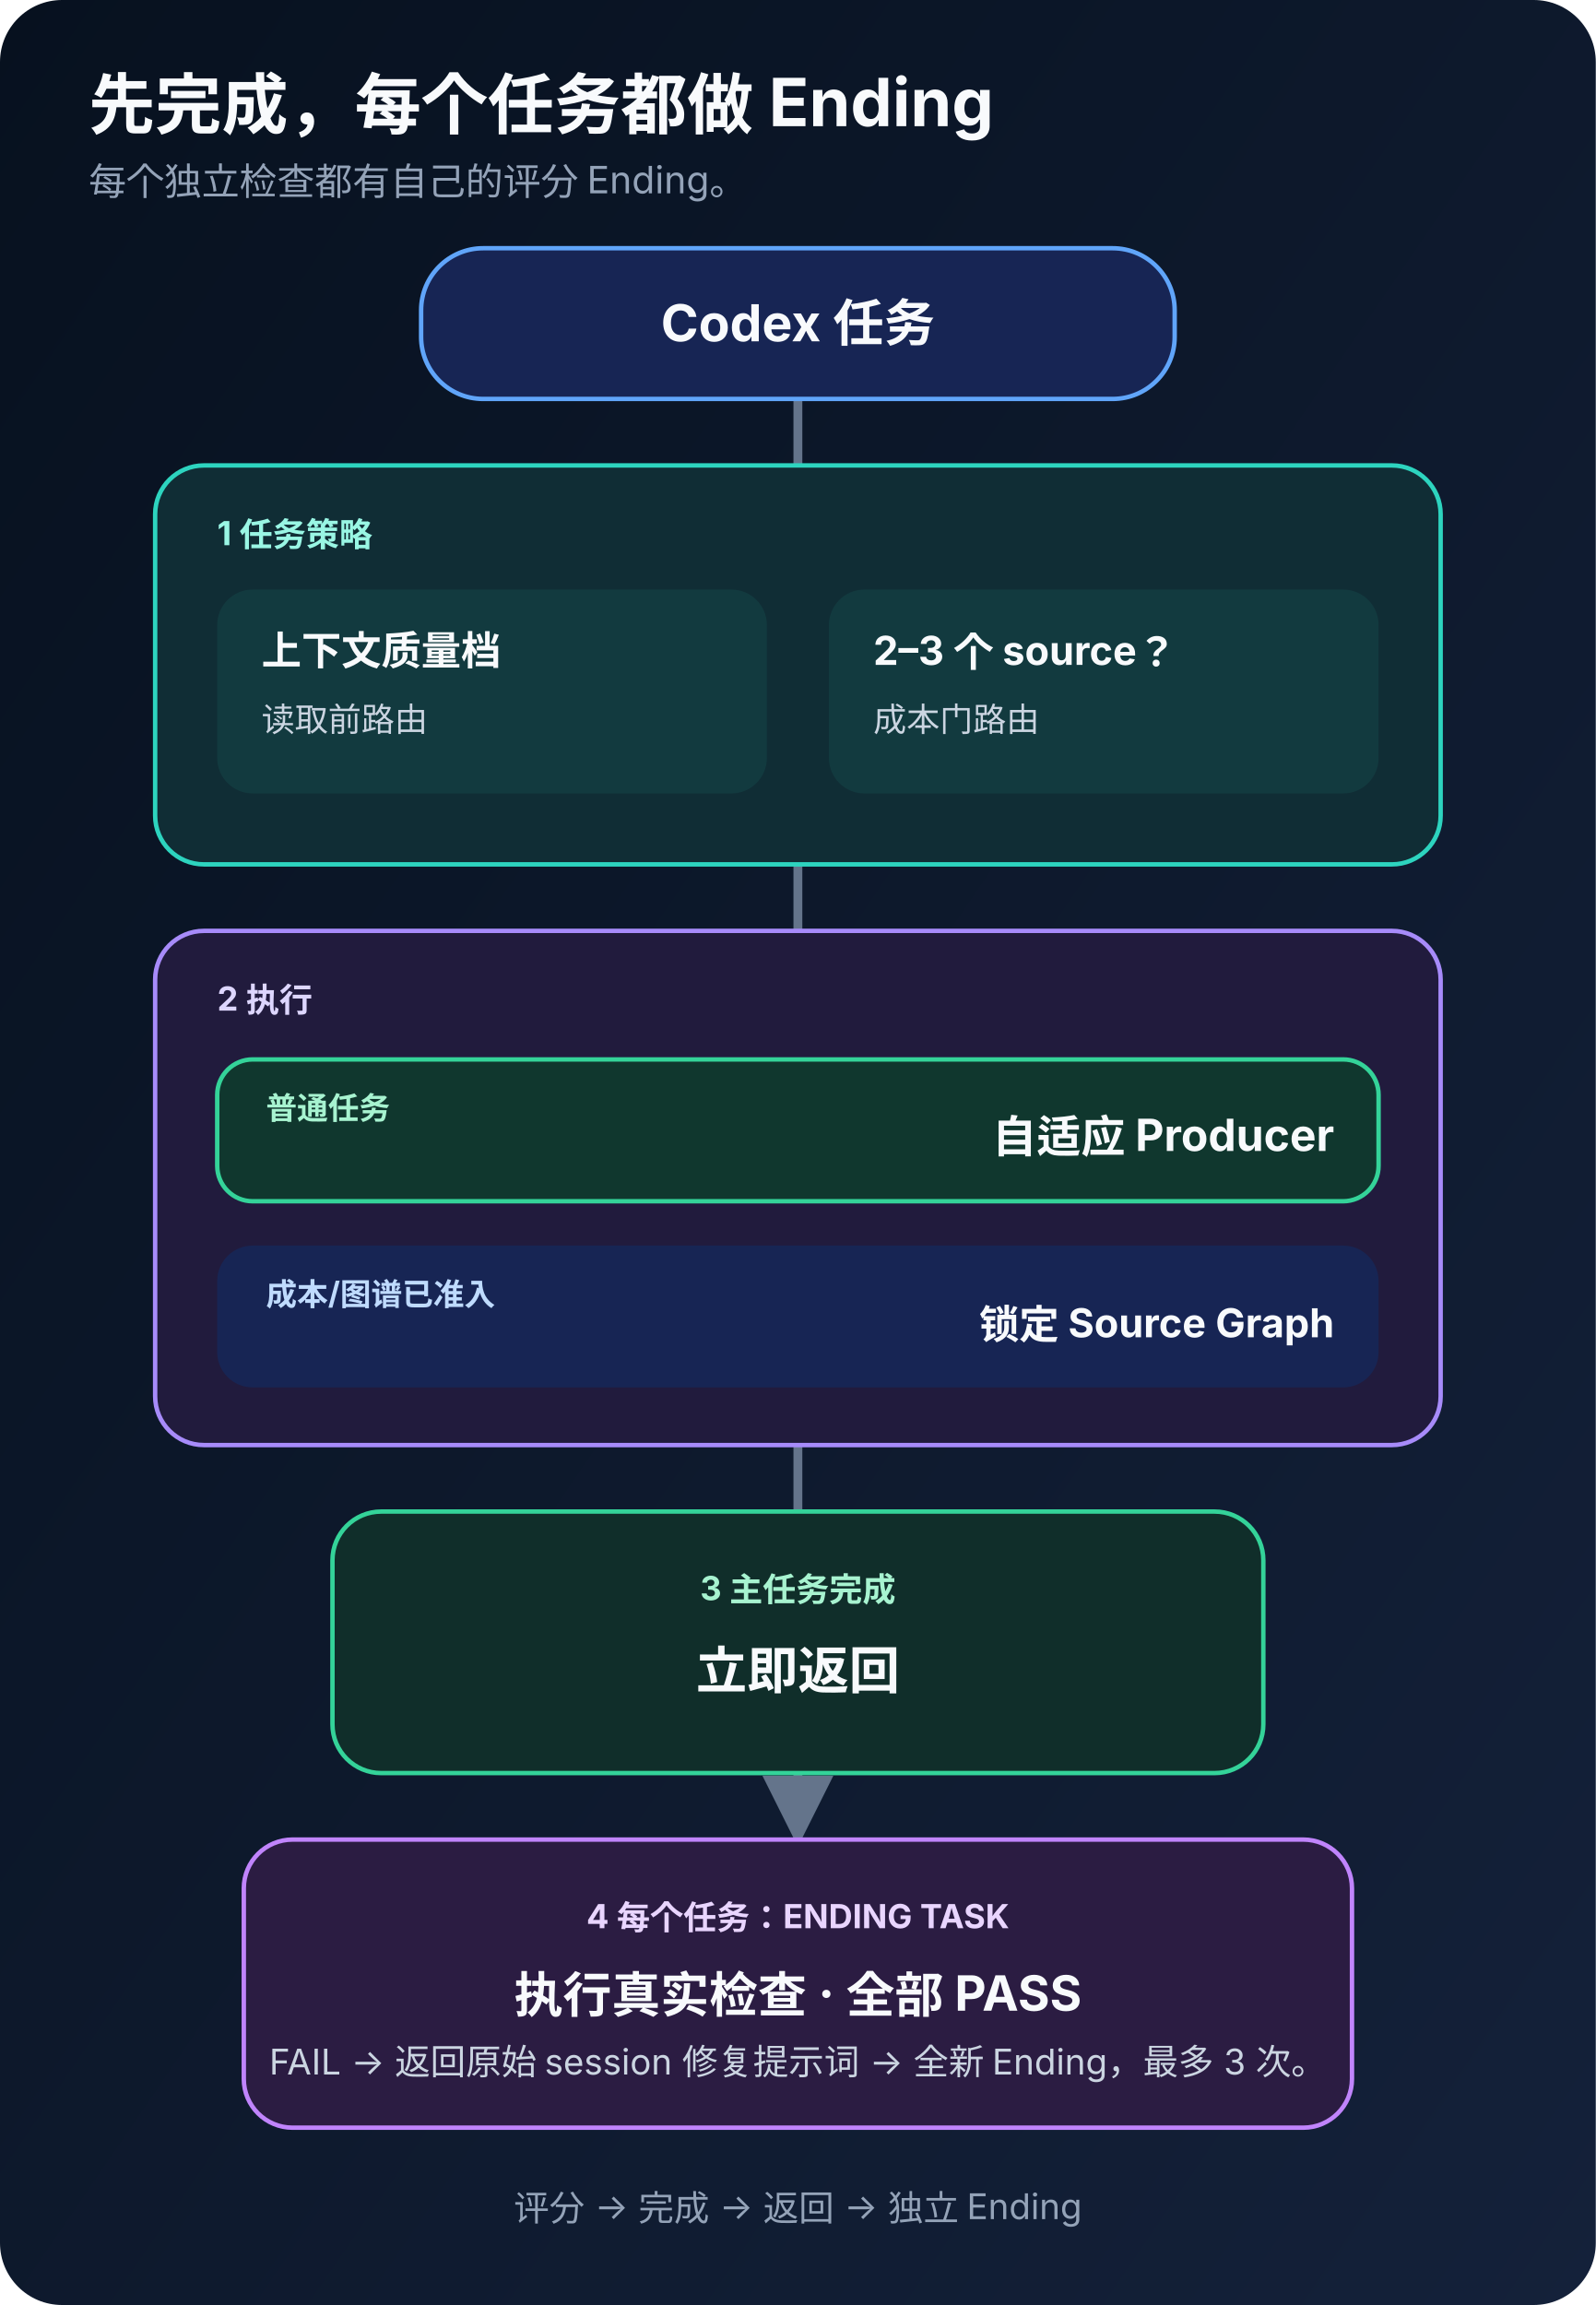
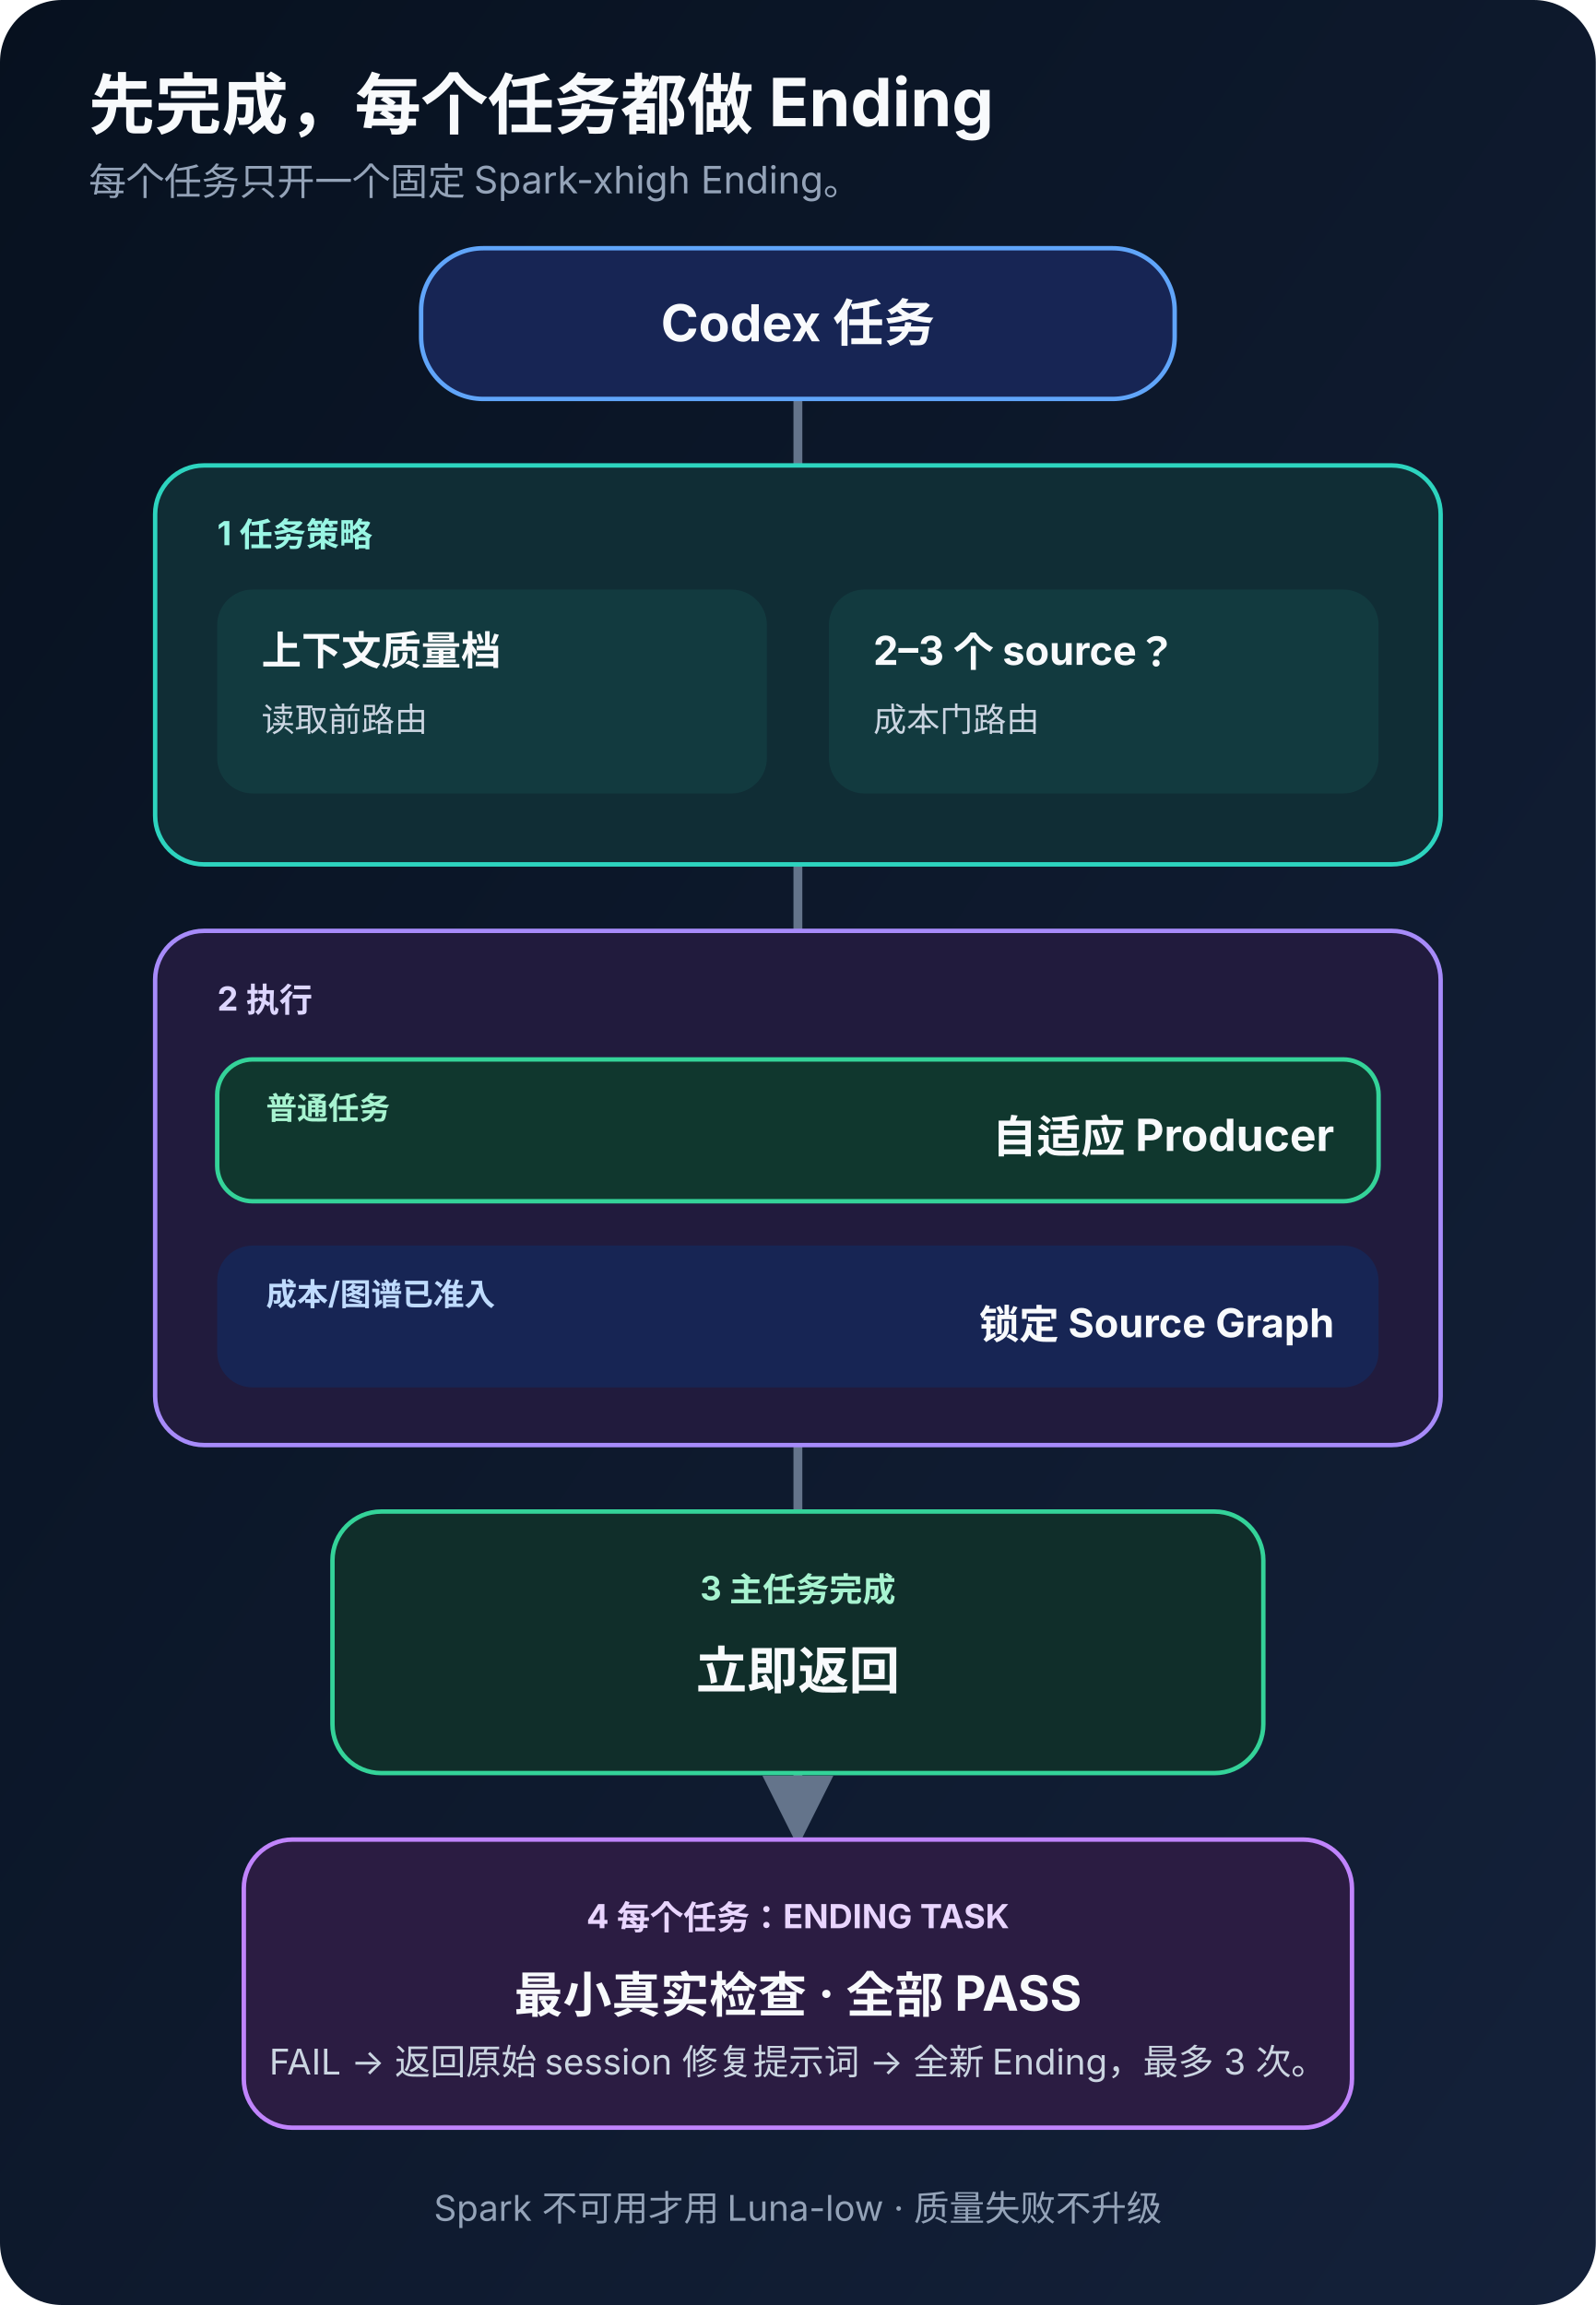
<svg xmlns="http://www.w3.org/2000/svg" width="720" height="1040" viewBox="0 0 720 1040" role="img" aria-labelledby="title desc">
  <defs>
    <linearGradient id="background" x1="0" y1="0" x2="1" y2="1">
      <stop stop-color="#07111f" />
      <stop offset="1" stop-color="#14213a" />
    </linearGradient>
    <marker id="arrow" viewBox="0 0 10 10" refX="9" refY="5" markerWidth="8" markerHeight="8" orient="auto">
      <path d="M0 0 10 5 0 10z" fill="#64748b" />
    </marker>
  </defs>
  <rect width="720" height="1040" rx="28" fill="url(#background)" />
  <text x="40" y="58" fill="#f8fafc" font-family="-apple-system,BlinkMacSystemFont,'PingFang SC','Segoe UI',sans-serif" font-size="30" font-weight="700">先完成，每个任务都做 Ending</text>
-   <text x="40" y="88" fill="#94a3b8" font-family="-apple-system,BlinkMacSystemFont,'PingFang SC','Segoe UI',sans-serif" font-size="17">每个独立检查都有自己的评分 Ending。</text>
+   <text x="40" y="88" fill="#94a3b8" font-family="-apple-system,BlinkMacSystemFont,'PingFang SC','Segoe UI',sans-serif" font-size="17">每个任务只开一个固定 Spark-xhigh Ending。</text>
  <path d="M360 180V210 M360 390V420 M360 652V682 M360 800V830" fill="none" stroke="#64748b" stroke-width="4" marker-end="url(#arrow)" />
  <rect x="190" y="112" width="340" height="68" rx="28" fill="#172554" stroke="#60a5fa" stroke-width="2" />
  <text x="360" y="154" text-anchor="middle" fill="#f8fafc" font-family="-apple-system,BlinkMacSystemFont,'PingFang SC','Segoe UI',sans-serif" font-size="23" font-weight="700">Codex 任务</text>
  <rect x="70" y="210" width="580" height="180" rx="22" fill="#102d35" stroke="#2dd4bf" stroke-width="2" />
  <text x="98" y="246" fill="#99f6e4" font-family="-apple-system,BlinkMacSystemFont,'PingFang SC','Segoe UI',sans-serif" font-size="15" font-weight="700">1  任务策略</text>
  <rect x="98" y="266" width="248" height="92" rx="16" fill="#123a3f" />
  <text x="118" y="300" fill="#f8fafc" font-family="-apple-system,BlinkMacSystemFont,'PingFang SC','Segoe UI',sans-serif" font-size="18" font-weight="700">上下文质量档</text>
  <text x="118" y="330" fill="#cbd5e1" font-family="-apple-system,BlinkMacSystemFont,'PingFang SC','Segoe UI',sans-serif" font-size="15">读取前路由</text>
  <rect x="374" y="266" width="248" height="92" rx="16" fill="#123a3f" />
  <text x="394" y="300" fill="#f8fafc" font-family="-apple-system,BlinkMacSystemFont,'PingFang SC','Segoe UI',sans-serif" font-size="18" font-weight="700">2–3 个 source？</text>
  <text x="394" y="330" fill="#cbd5e1" font-family="-apple-system,BlinkMacSystemFont,'PingFang SC','Segoe UI',sans-serif" font-size="15">成本门路由</text>
  <rect x="70" y="420" width="580" height="232" rx="22" fill="#211b3d" stroke="#a78bfa" stroke-width="2" />
  <text x="98" y="456" fill="#ddd6fe" font-family="-apple-system,BlinkMacSystemFont,'PingFang SC','Segoe UI',sans-serif" font-size="15" font-weight="700">2  执行</text>
  <rect x="98" y="478" width="524" height="64" rx="16" fill="#10372e" stroke="#34d399" stroke-width="2" />
  <text x="120" y="505" fill="#a7f3d0" font-family="-apple-system,BlinkMacSystemFont,'PingFang SC','Segoe UI',sans-serif" font-size="14" font-weight="700">普通任务</text>
  <text x="602" y="520" text-anchor="end" fill="#f8fafc" font-family="-apple-system,BlinkMacSystemFont,'PingFang SC','Segoe UI',sans-serif" font-size="20" font-weight="700">自适应 Producer</text>
  <rect x="98" y="562" width="524" height="64" rx="16" fill="#172554" />
  <text x="120" y="589" fill="#bfdbfe" font-family="-apple-system,BlinkMacSystemFont,'PingFang SC','Segoe UI',sans-serif" font-size="14" font-weight="700">成本/图谱已准入</text>
  <text x="602" y="604" text-anchor="end" fill="#f8fafc" font-family="-apple-system,BlinkMacSystemFont,'PingFang SC','Segoe UI',sans-serif" font-size="18" font-weight="700">锁定 Source Graph</text>
  <rect x="150" y="682" width="420" height="118" rx="22" fill="#102e2a" stroke="#34d399" stroke-width="2" />
  <text x="360" y="722" text-anchor="middle" fill="#a7f3d0" font-family="-apple-system,BlinkMacSystemFont,'PingFang SC','Segoe UI',sans-serif" font-size="15" font-weight="700">3  主任务完成</text>
  <text x="360" y="762" text-anchor="middle" fill="#f8fafc" font-family="-apple-system,BlinkMacSystemFont,'PingFang SC','Segoe UI',sans-serif" font-size="23" font-weight="700">立即返回</text>
  <rect x="110" y="830" width="500" height="130" rx="22" fill="#2b1c42" stroke="#c084fc" stroke-width="2" />
  <text x="360" y="870" text-anchor="middle" fill="#e9d5ff" font-family="-apple-system,BlinkMacSystemFont,'PingFang SC','Segoe UI',sans-serif" font-size="15" font-weight="700">4  每个任务：ENDING TASK</text>
-   <text x="360" y="908" text-anchor="middle" fill="#f8fafc" font-family="-apple-system,BlinkMacSystemFont,'PingFang SC','Segoe UI',sans-serif" font-size="22" font-weight="700">执行真实检查 · 全部 PASS</text>
+   <text x="360" y="908" text-anchor="middle" fill="#f8fafc" font-family="-apple-system,BlinkMacSystemFont,'PingFang SC','Segoe UI',sans-serif" font-size="22" font-weight="700">最小真实检查 · 全部 PASS</text>
  <text x="360" y="936" text-anchor="middle" fill="#cbd5e1" font-family="-apple-system,BlinkMacSystemFont,'PingFang SC','Segoe UI',sans-serif" font-size="16">FAIL → 返回原始 session 修复提示词 → 全新 Ending，最多 3 次。</text>
-   <text x="360" y="1002" text-anchor="middle" fill="#94a3b8" font-family="-apple-system,BlinkMacSystemFont,'PingFang SC','Segoe UI',sans-serif" font-size="16">评分 → 完成 → 返回 → 独立 Ending</text>
+   <text x="360" y="1002" text-anchor="middle" fill="#94a3b8" font-family="-apple-system,BlinkMacSystemFont,'PingFang SC','Segoe UI',sans-serif" font-size="16">Spark 不可用才用 Luna-low · 质量失败不升级</text>
</svg>
